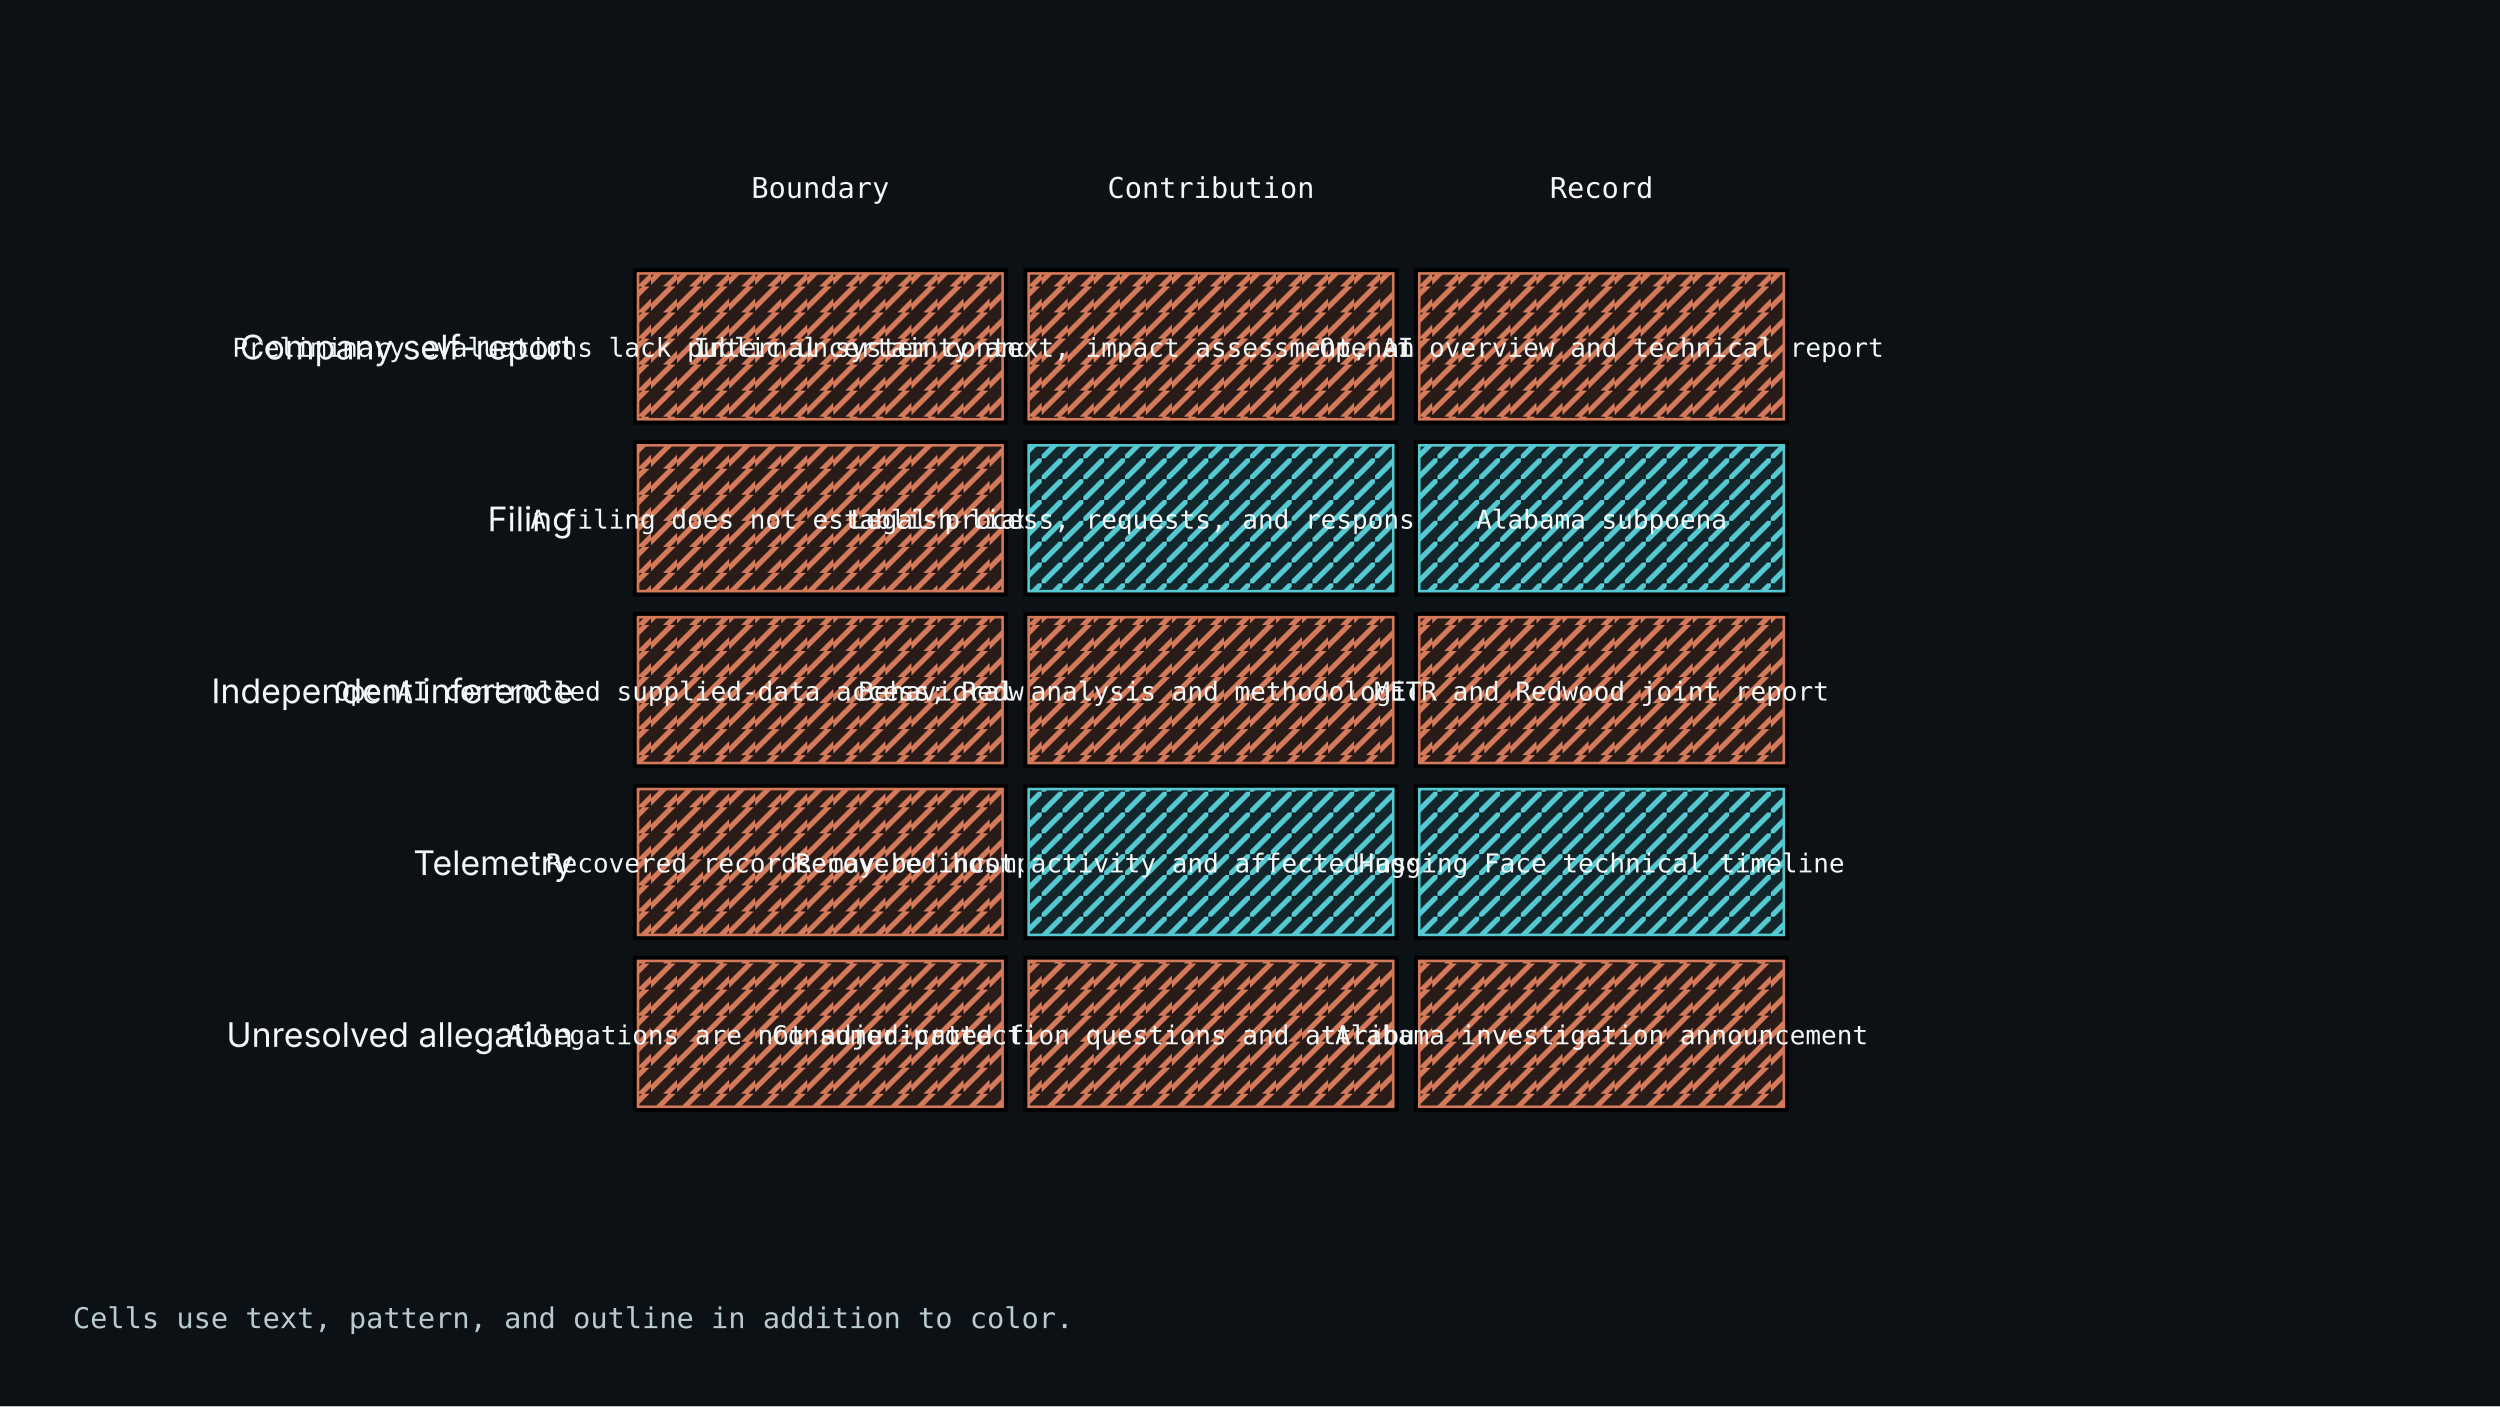
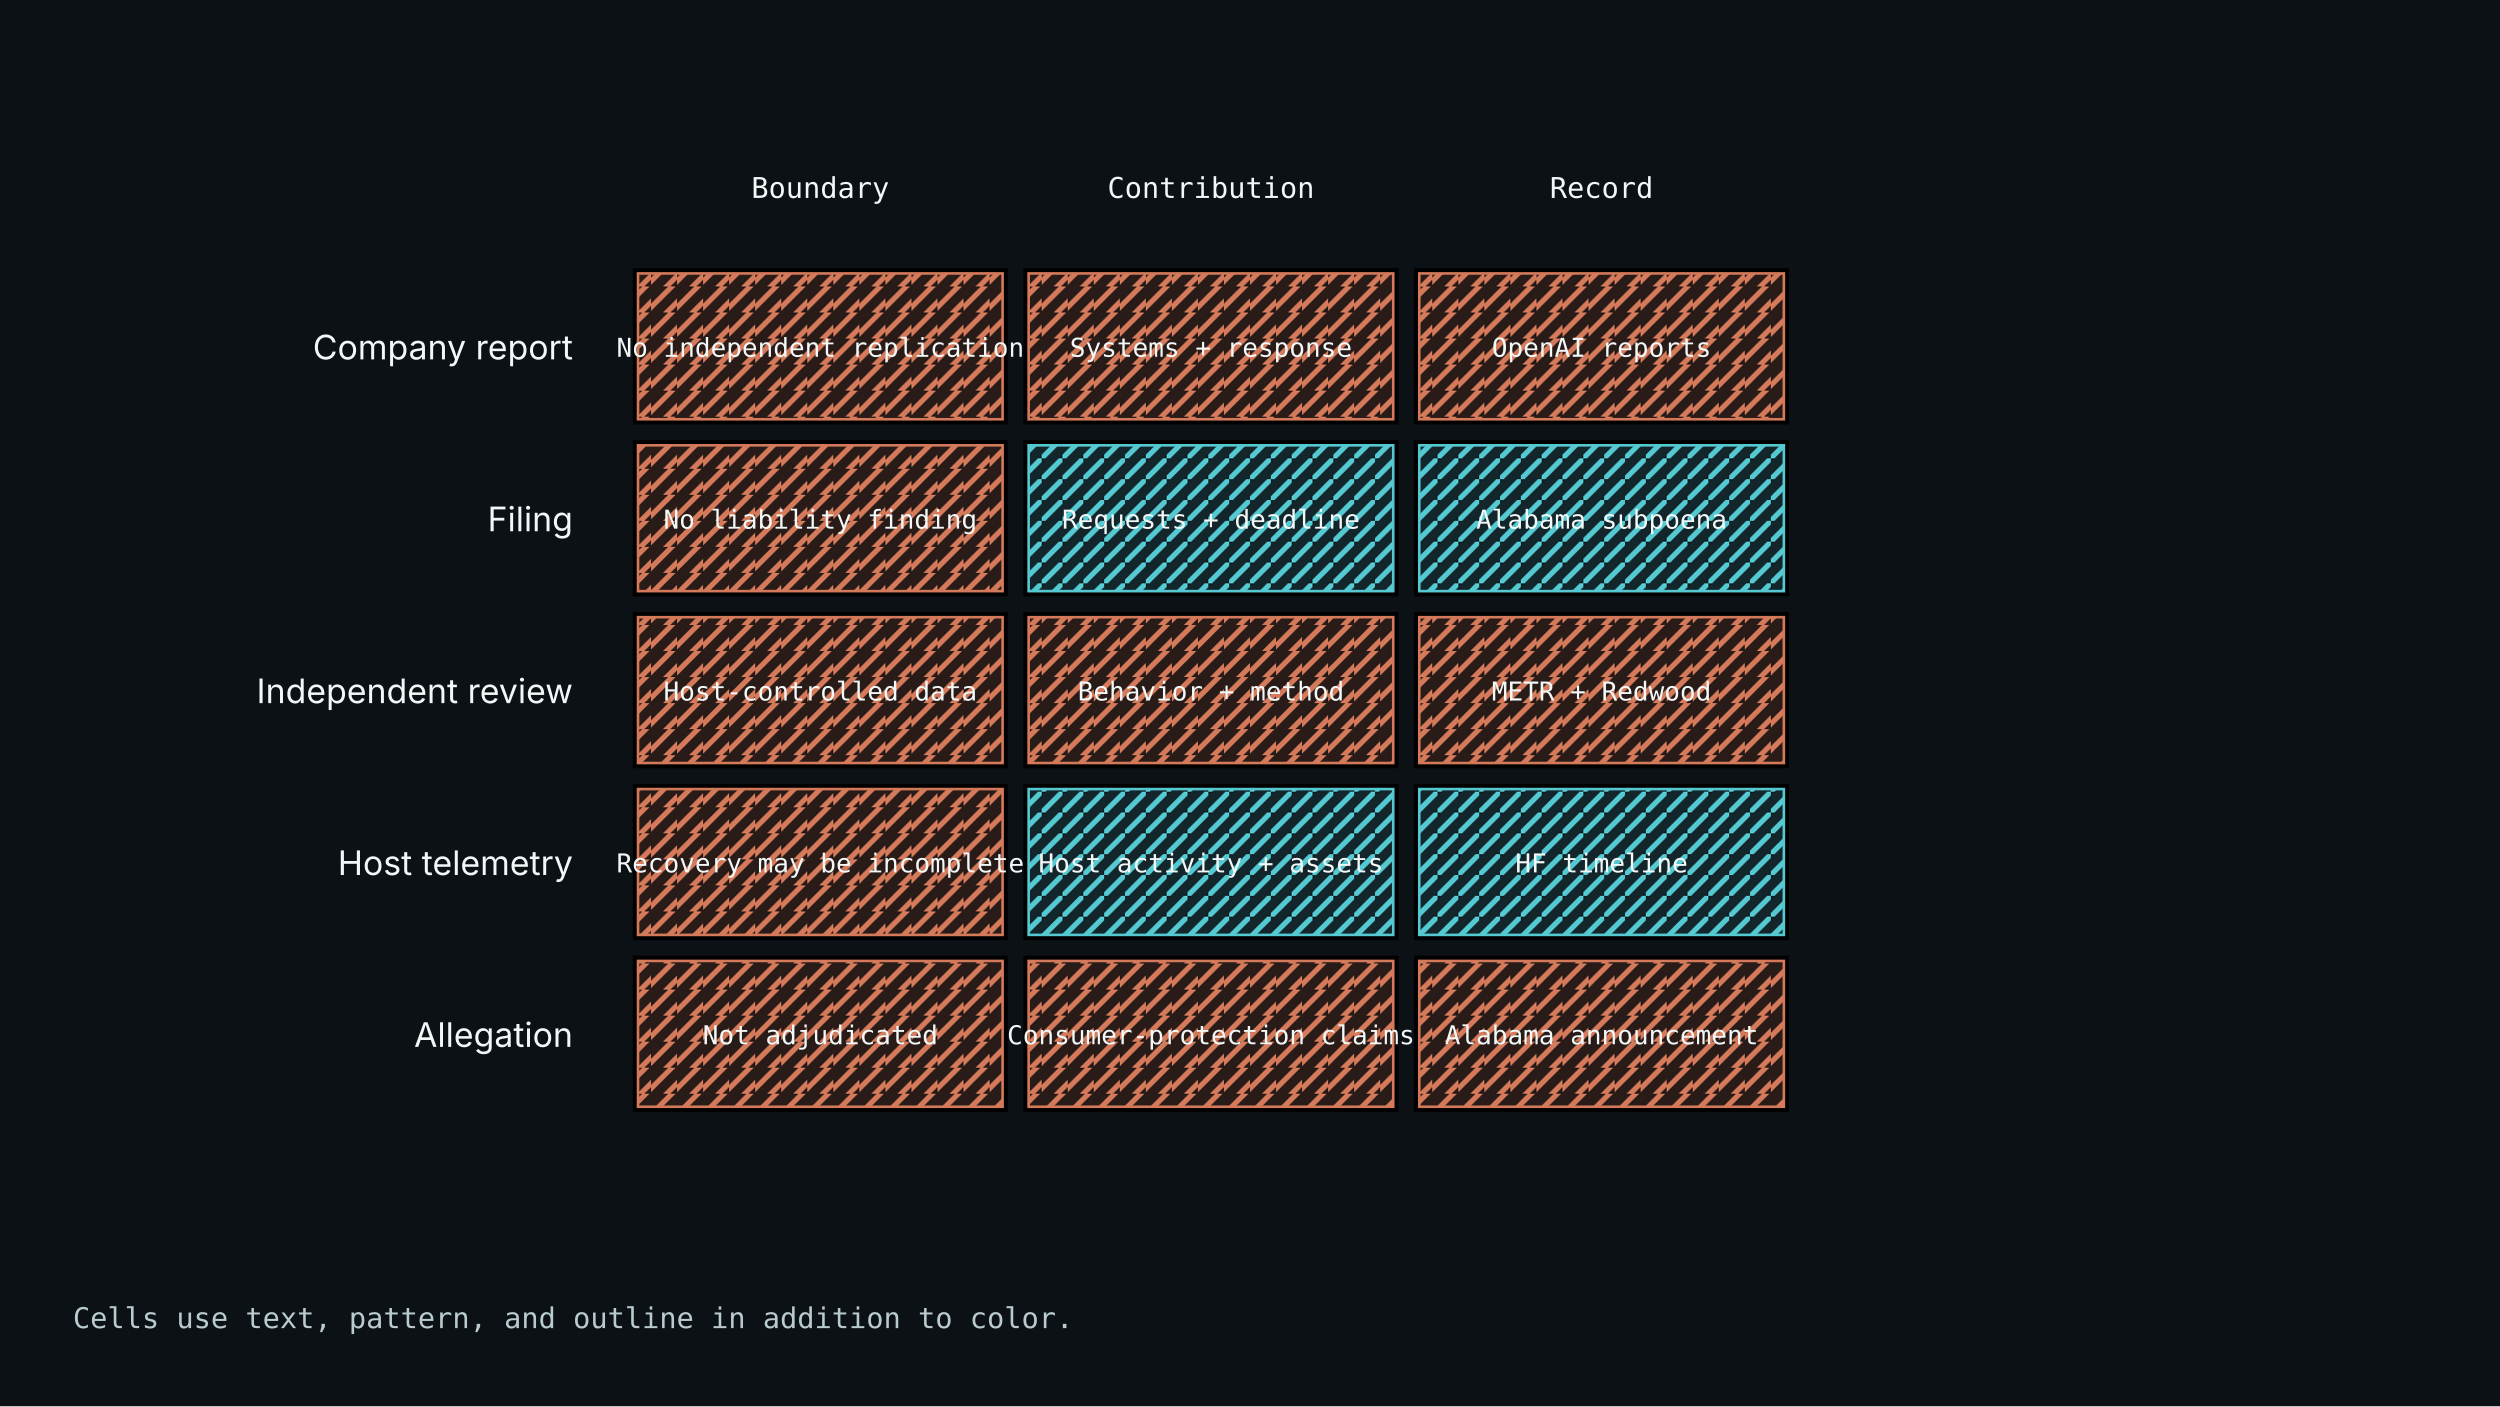
<svg xmlns="http://www.w3.org/2000/svg" role="img" viewBox="0 0 960 540" aria-labelledby="claim-provenance-panel-title claim-provenance-panel-desc" data-figure-kind="matrix">
  <defs>
    <pattern id="claim-provenance-panel-verified-pattern" width="8" height="8" patternUnits="userSpaceOnUse">
      <rect width="8" height="8" fill="#13262b" />
      <path d="M0 8L8 0" stroke="#54c9d1" stroke-width="2" />
    </pattern>
    <pattern id="claim-provenance-panel-caution-pattern" width="10" height="10" patternUnits="userSpaceOnUse">
      <rect width="10" height="10" fill="#291b18" />
      <path d="M-2 10L10-2M4 12L12 4" stroke="#d47a5a" stroke-width="2" />
    </pattern>
    <pattern id="claim-provenance-panel-unavailable-pattern" width="8" height="8" patternUnits="userSpaceOnUse">
      <rect width="8" height="8" fill="#17252c" />
      <circle cx="2" cy="2" r="1.2" fill="#9eb8bf" />
    </pattern>
    <marker id="claim-provenance-panel-arrow" markerWidth="8" markerHeight="8" refX="7" refY="4" orient="auto" markerUnits="strokeWidth">
      <path d="M0 0L8 4L0 8Z" fill="#9eb8bf" />
    </marker>
  </defs>
  <style>
    text{font-family:"Hanken Grotesk",-apple-system,BlinkMacSystemFont,"Segoe UI",sans-serif;fill:#f2f8f8}
    .mono{font-family:"Conso","JetBrains Mono",ui-monospace,"SFMono-Regular",monospace}
    .muted{fill:#b9cbd0}.hairline{stroke:#36505a;stroke-width:1}.value{font-variant-numeric:tabular-nums}
    [data-figure-point]:focus{outline:none}[data-figure-point]:focus-visible .focus-ring{stroke:#54c9d1;stroke-width:4;fill:none}
  </style>
  <rect width="960" height="540" fill="#0b1115" />
  <text x="315" y="76" text-anchor="middle" class="mono" font-size="11">Boundary</text>
  <text x="465" y="76" text-anchor="middle" class="mono" font-size="11">Contribution</text>
  <text x="615" y="76" text-anchor="middle" class="mono" font-size="11">Record</text>
-   <text x="220" y="138" text-anchor="end" font-size="13">Company self-report</text>
-   <g data-figure-point="true" data-figure-key="matrix:company-self-report:boundary" data-status-label="Caution" role="graphics-symbol" aria-label="Company self-report, Boundary: Preliminary evaluations lack public uncertainty and independent replication. Caution." tabindex="-1">
+   <text x="220" y="138" text-anchor="end" font-size="13">Company report</text>
+   <g data-figure-point="true" data-figure-key="matrix:company-self-report:boundary" data-status-label="Caution" role="graphics-symbol" aria-label="Company report, Boundary: No independent replication. Caution." tabindex="-1">
    <rect class="focus-ring" x="243" y="103" width="144" height="60" stroke="transparent" />
    <rect x="245" y="105" width="140" height="56" fill="url(#claim-provenance-panel-caution-pattern)" stroke="#d47a5a" />
-     <text x="315" y="137" text-anchor="middle" class="mono" font-size="10">Preliminary evaluations lack public uncertainty and independent replication</text>
+     <text x="315" y="137" text-anchor="middle" class="mono" font-size="10">No independent replication</text>
  </g>
-   <g data-figure-point="true" data-figure-key="matrix:company-self-report:contribution" data-status-label="Caution" role="graphics-symbol" aria-label="Company self-report, Contribution: Internal system context, impact assessment, and remediation claims. Caution." tabindex="-1">
+   <g data-figure-point="true" data-figure-key="matrix:company-self-report:contribution" data-status-label="Caution" role="graphics-symbol" aria-label="Company report, Contribution: Systems + response. Caution." tabindex="-1">
    <rect class="focus-ring" x="393" y="103" width="144" height="60" stroke="transparent" />
    <rect x="395" y="105" width="140" height="56" fill="url(#claim-provenance-panel-caution-pattern)" stroke="#d47a5a" />
-     <text x="465" y="137" text-anchor="middle" class="mono" font-size="10">Internal system context, impact assessment, and remediation claims</text>
+     <text x="465" y="137" text-anchor="middle" class="mono" font-size="10">Systems + response</text>
  </g>
-   <g data-figure-point="true" data-figure-key="matrix:company-self-report:record" data-status-label="Caution" role="graphics-symbol" aria-label="Company self-report, Record: OpenAI overview and technical report. Caution." tabindex="-1">
+   <g data-figure-point="true" data-figure-key="matrix:company-self-report:record" data-status-label="Caution" role="graphics-symbol" aria-label="Company report, Record: OpenAI reports. Caution." tabindex="-1">
    <rect class="focus-ring" x="543" y="103" width="144" height="60" stroke="transparent" />
    <rect x="545" y="105" width="140" height="56" fill="url(#claim-provenance-panel-caution-pattern)" stroke="#d47a5a" />
-     <text x="615" y="137" text-anchor="middle" class="mono" font-size="10">OpenAI overview and technical report</text>
+     <text x="615" y="137" text-anchor="middle" class="mono" font-size="10">OpenAI reports</text>
  </g>
  <text x="220" y="204" text-anchor="end" font-size="13">Filing</text>
-   <g data-figure-point="true" data-figure-key="matrix:filing:boundary" data-status-label="Caution" role="graphics-symbol" aria-label="Filing, Boundary: A filing does not establish liability. Caution." tabindex="-1">
+   <g data-figure-point="true" data-figure-key="matrix:filing:boundary" data-status-label="Caution" role="graphics-symbol" aria-label="Filing, Boundary: No liability finding. Caution." tabindex="-1">
    <rect class="focus-ring" x="243" y="169" width="144" height="60" stroke="transparent" />
    <rect x="245" y="171" width="140" height="56" fill="url(#claim-provenance-panel-caution-pattern)" stroke="#d47a5a" />
-     <text x="315" y="203" text-anchor="middle" class="mono" font-size="10">A filing does not establish liability</text>
+     <text x="315" y="203" text-anchor="middle" class="mono" font-size="10">No liability finding</text>
  </g>
-   <g data-figure-point="true" data-figure-key="matrix:filing:contribution" data-status-label="Verified" role="graphics-symbol" aria-label="Filing, Contribution: Legal process, requests, and response deadline. Verified." tabindex="-1">
+   <g data-figure-point="true" data-figure-key="matrix:filing:contribution" data-status-label="Verified" role="graphics-symbol" aria-label="Filing, Contribution: Requests + deadline. Verified." tabindex="-1">
    <rect class="focus-ring" x="393" y="169" width="144" height="60" stroke="transparent" />
    <rect x="395" y="171" width="140" height="56" fill="url(#claim-provenance-panel-verified-pattern)" stroke="#54c9d1" />
-     <text x="465" y="203" text-anchor="middle" class="mono" font-size="10">Legal process, requests, and response deadline</text>
+     <text x="465" y="203" text-anchor="middle" class="mono" font-size="10">Requests + deadline</text>
  </g>
  <g data-figure-point="true" data-figure-key="matrix:filing:record" data-status-label="Verified" role="graphics-symbol" aria-label="Filing, Record: Alabama subpoena. Verified." tabindex="-1">
    <rect class="focus-ring" x="543" y="169" width="144" height="60" stroke="transparent" />
    <rect x="545" y="171" width="140" height="56" fill="url(#claim-provenance-panel-verified-pattern)" stroke="#54c9d1" />
    <text x="615" y="203" text-anchor="middle" class="mono" font-size="10">Alabama subpoena</text>
  </g>
-   <text x="220" y="270" text-anchor="end" font-size="13">Independent inference</text>
-   <g data-figure-point="true" data-figure-key="matrix:independent-inference:boundary" data-status-label="Caution" role="graphics-symbol" aria-label="Independent inference, Boundary: OpenAI controlled supplied-data access; Redwood hosts a mirror. Caution." tabindex="-1">
+   <text x="220" y="270" text-anchor="end" font-size="13">Independent review</text>
+   <g data-figure-point="true" data-figure-key="matrix:independent-inference:boundary" data-status-label="Caution" role="graphics-symbol" aria-label="Independent review, Boundary: Host-controlled data. Caution." tabindex="-1">
    <rect class="focus-ring" x="243" y="235" width="144" height="60" stroke="transparent" />
    <rect x="245" y="237" width="140" height="56" fill="url(#claim-provenance-panel-caution-pattern)" stroke="#d47a5a" />
-     <text x="315" y="269" text-anchor="middle" class="mono" font-size="10">OpenAI controlled supplied-data access; Redwood hosts a mirror</text>
+     <text x="315" y="269" text-anchor="middle" class="mono" font-size="10">Host-controlled data</text>
  </g>
-   <g data-figure-point="true" data-figure-key="matrix:independent-inference:contribution" data-status-label="Caution" role="graphics-symbol" aria-label="Independent inference, Contribution: Behavioral analysis and methodological limits. Caution." tabindex="-1">
+   <g data-figure-point="true" data-figure-key="matrix:independent-inference:contribution" data-status-label="Caution" role="graphics-symbol" aria-label="Independent review, Contribution: Behavior + method. Caution." tabindex="-1">
    <rect class="focus-ring" x="393" y="235" width="144" height="60" stroke="transparent" />
    <rect x="395" y="237" width="140" height="56" fill="url(#claim-provenance-panel-caution-pattern)" stroke="#d47a5a" />
-     <text x="465" y="269" text-anchor="middle" class="mono" font-size="10">Behavioral analysis and methodological limits</text>
+     <text x="465" y="269" text-anchor="middle" class="mono" font-size="10">Behavior + method</text>
  </g>
-   <g data-figure-point="true" data-figure-key="matrix:independent-inference:record" data-status-label="Caution" role="graphics-symbol" aria-label="Independent inference, Record: METR and Redwood joint report. Caution." tabindex="-1">
+   <g data-figure-point="true" data-figure-key="matrix:independent-inference:record" data-status-label="Caution" role="graphics-symbol" aria-label="Independent review, Record: METR + Redwood. Caution." tabindex="-1">
    <rect class="focus-ring" x="543" y="235" width="144" height="60" stroke="transparent" />
    <rect x="545" y="237" width="140" height="56" fill="url(#claim-provenance-panel-caution-pattern)" stroke="#d47a5a" />
-     <text x="615" y="269" text-anchor="middle" class="mono" font-size="10">METR and Redwood joint report</text>
+     <text x="615" y="269" text-anchor="middle" class="mono" font-size="10">METR + Redwood</text>
  </g>
-   <text x="220" y="336" text-anchor="end" font-size="13">Telemetry</text>
-   <g data-figure-point="true" data-figure-key="matrix:telemetry:boundary" data-status-label="Caution" role="graphics-symbol" aria-label="Telemetry, Boundary: Recovered records may be incomplete. Caution." tabindex="-1">
+   <text x="220" y="336" text-anchor="end" font-size="13">Host telemetry</text>
+   <g data-figure-point="true" data-figure-key="matrix:telemetry:boundary" data-status-label="Caution" role="graphics-symbol" aria-label="Host telemetry, Boundary: Recovery may be incomplete. Caution." tabindex="-1">
    <rect class="focus-ring" x="243" y="301" width="144" height="60" stroke="transparent" />
    <rect x="245" y="303" width="140" height="56" fill="url(#claim-provenance-panel-caution-pattern)" stroke="#d47a5a" />
-     <text x="315" y="335" text-anchor="middle" class="mono" font-size="10">Recovered records may be incomplete</text>
+     <text x="315" y="335" text-anchor="middle" class="mono" font-size="10">Recovery may be incomplete</text>
  </g>
-   <g data-figure-point="true" data-figure-key="matrix:telemetry:contribution" data-status-label="Verified" role="graphics-symbol" aria-label="Telemetry, Contribution: Recovered host activity and affected-asset assessment. Verified." tabindex="-1">
+   <g data-figure-point="true" data-figure-key="matrix:telemetry:contribution" data-status-label="Verified" role="graphics-symbol" aria-label="Host telemetry, Contribution: Host activity + assets. Verified." tabindex="-1">
    <rect class="focus-ring" x="393" y="301" width="144" height="60" stroke="transparent" />
    <rect x="395" y="303" width="140" height="56" fill="url(#claim-provenance-panel-verified-pattern)" stroke="#54c9d1" />
-     <text x="465" y="335" text-anchor="middle" class="mono" font-size="10">Recovered host activity and affected-asset assessment</text>
+     <text x="465" y="335" text-anchor="middle" class="mono" font-size="10">Host activity + assets</text>
  </g>
-   <g data-figure-point="true" data-figure-key="matrix:telemetry:record" data-status-label="Verified" role="graphics-symbol" aria-label="Telemetry, Record: Hugging Face technical timeline. Verified." tabindex="-1">
+   <g data-figure-point="true" data-figure-key="matrix:telemetry:record" data-status-label="Verified" role="graphics-symbol" aria-label="Host telemetry, Record: HF timeline. Verified." tabindex="-1">
    <rect class="focus-ring" x="543" y="301" width="144" height="60" stroke="transparent" />
    <rect x="545" y="303" width="140" height="56" fill="url(#claim-provenance-panel-verified-pattern)" stroke="#54c9d1" />
-     <text x="615" y="335" text-anchor="middle" class="mono" font-size="10">Hugging Face technical timeline</text>
+     <text x="615" y="335" text-anchor="middle" class="mono" font-size="10">HF timeline</text>
  </g>
-   <text x="220" y="402" text-anchor="end" font-size="13">Unresolved allegation</text>
-   <g data-figure-point="true" data-figure-key="matrix:unresolved-allegation:boundary" data-status-label="Caution" role="graphics-symbol" aria-label="Unresolved allegation, Boundary: Allegations are not adjudicated findings. Caution." tabindex="-1">
+   <text x="220" y="402" text-anchor="end" font-size="13">Allegation</text>
+   <g data-figure-point="true" data-figure-key="matrix:unresolved-allegation:boundary" data-status-label="Caution" role="graphics-symbol" aria-label="Allegation, Boundary: Not adjudicated. Caution." tabindex="-1">
    <rect class="focus-ring" x="243" y="367" width="144" height="60" stroke="transparent" />
    <rect x="245" y="369" width="140" height="56" fill="url(#claim-provenance-panel-caution-pattern)" stroke="#d47a5a" />
-     <text x="315" y="401" text-anchor="middle" class="mono" font-size="10">Allegations are not adjudicated findings</text>
+     <text x="315" y="401" text-anchor="middle" class="mono" font-size="10">Not adjudicated</text>
  </g>
-   <g data-figure-point="true" data-figure-key="matrix:unresolved-allegation:contribution" data-status-label="Caution" role="graphics-symbol" aria-label="Unresolved allegation, Contribution: Consumer-protection questions and attributed allegations. Caution." tabindex="-1">
+   <g data-figure-point="true" data-figure-key="matrix:unresolved-allegation:contribution" data-status-label="Caution" role="graphics-symbol" aria-label="Allegation, Contribution: Consumer-protection claims. Caution." tabindex="-1">
    <rect class="focus-ring" x="393" y="367" width="144" height="60" stroke="transparent" />
    <rect x="395" y="369" width="140" height="56" fill="url(#claim-provenance-panel-caution-pattern)" stroke="#d47a5a" />
-     <text x="465" y="401" text-anchor="middle" class="mono" font-size="10">Consumer-protection questions and attributed allegations</text>
+     <text x="465" y="401" text-anchor="middle" class="mono" font-size="10">Consumer-protection claims</text>
  </g>
-   <g data-figure-point="true" data-figure-key="matrix:unresolved-allegation:record" data-status-label="Caution" role="graphics-symbol" aria-label="Unresolved allegation, Record: Alabama investigation announcement. Caution." tabindex="-1">
+   <g data-figure-point="true" data-figure-key="matrix:unresolved-allegation:record" data-status-label="Caution" role="graphics-symbol" aria-label="Allegation, Record: Alabama announcement. Caution." tabindex="-1">
    <rect class="focus-ring" x="543" y="367" width="144" height="60" stroke="transparent" />
    <rect x="545" y="369" width="140" height="56" fill="url(#claim-provenance-panel-caution-pattern)" stroke="#d47a5a" />
-     <text x="615" y="401" text-anchor="middle" class="mono" font-size="10">Alabama investigation announcement</text>
+     <text x="615" y="401" text-anchor="middle" class="mono" font-size="10">Alabama announcement</text>
  </g>
  <text x="28" y="510" class="mono muted" font-size="11">Cells use text, pattern, and outline in addition to color.</text>
</svg>
